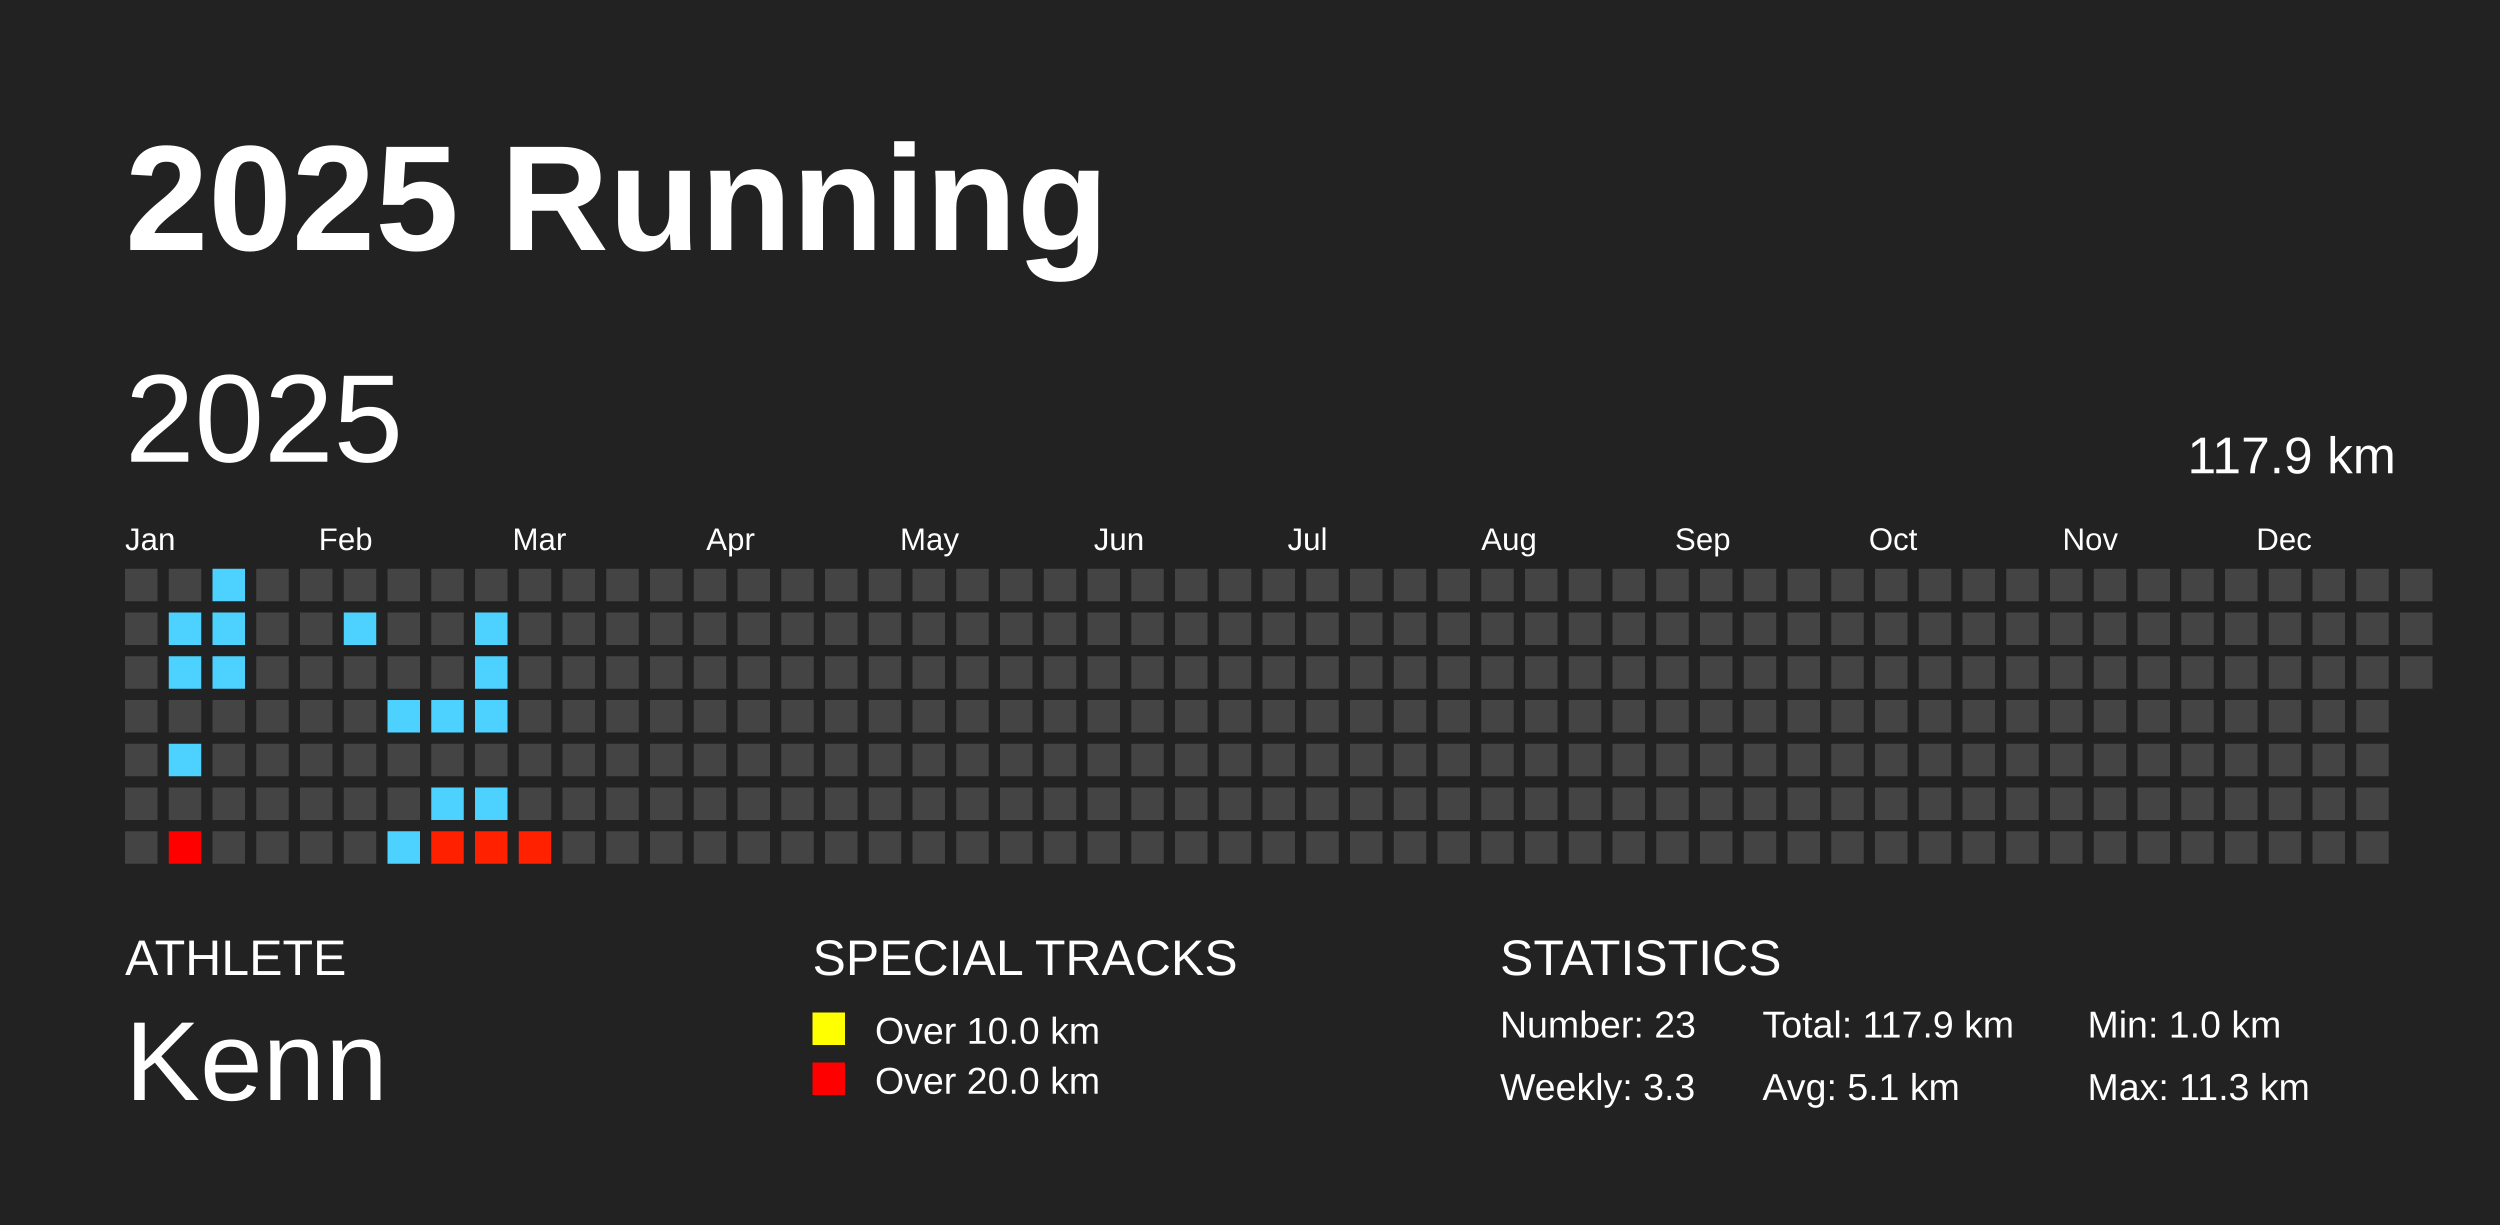
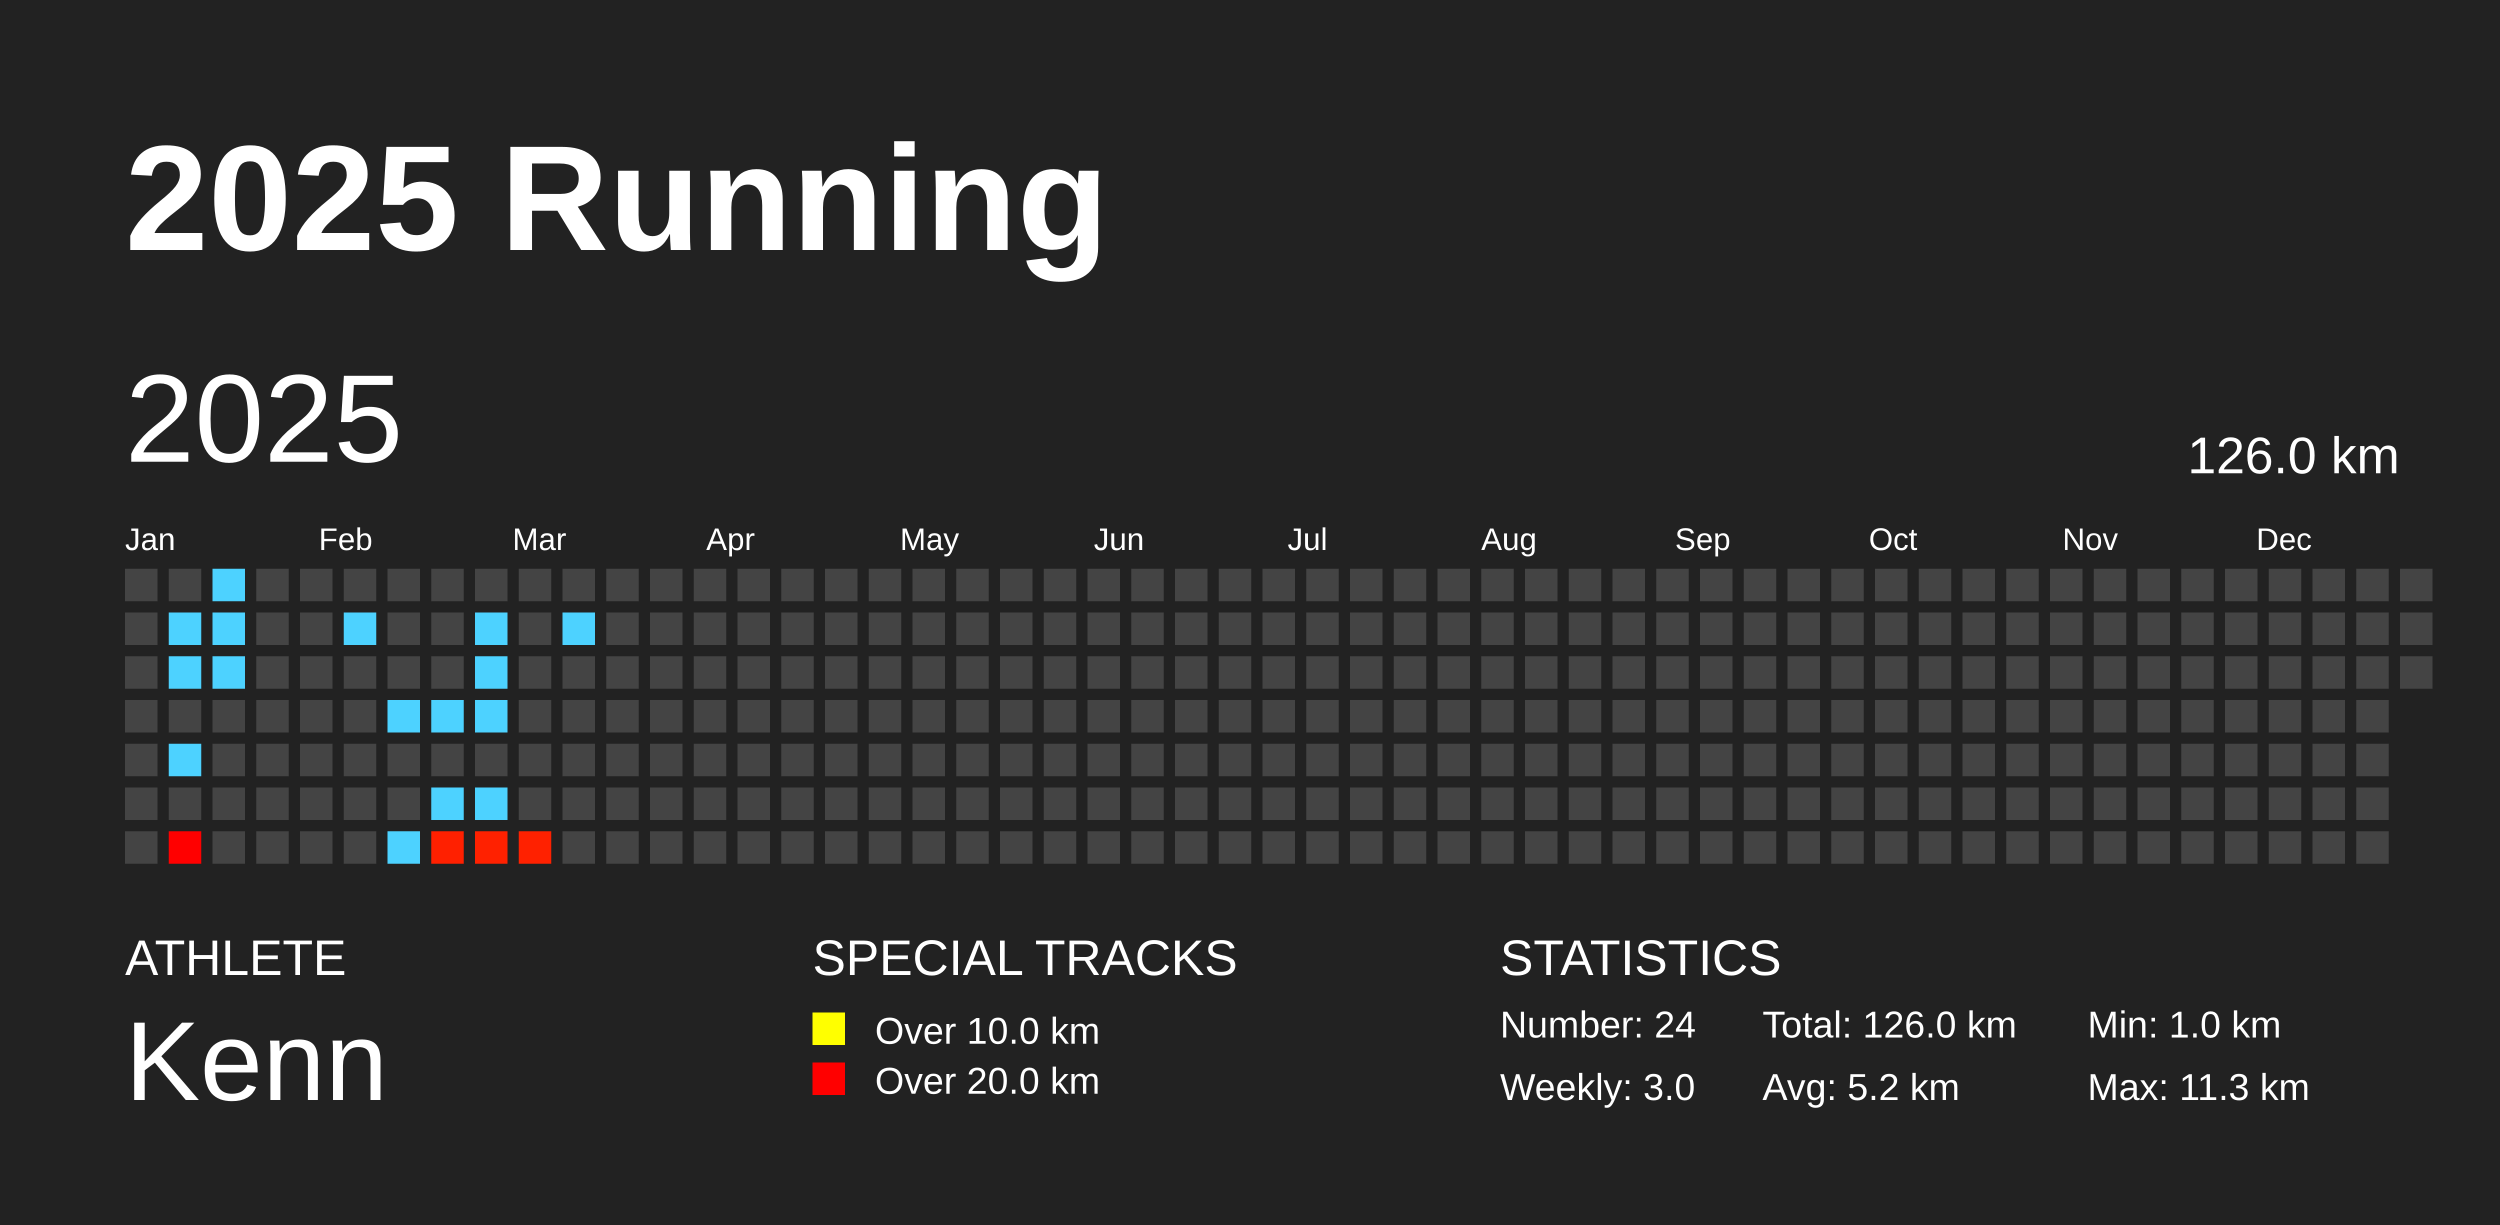
<svg xmlns="http://www.w3.org/2000/svg" baseProfile="full" height="98mm" version="1.1" viewBox="0,0,200,98" width="200mm">
  <defs />
  <rect fill="#222222" height="98" width="200" x="0" y="0" />
  <text fill="#FFFFFF" style="font-size:12px; font-family:Arial; font-weight:bold;" x="10" y="20">2025 Running</text>
  <text fill="#FFFFFF" style="font-size:4px; font-family:Arial" x="10" y="78">ATHLETE</text>
  <text fill="#FFFFFF" style="font-size:9px; font-family:Arial" x="10" y="88">Kenn</text>
  <text fill="#FFFFFF" style="font-size:4px; font-family:Arial" x="65" y="78">SPECIAL TRACKS</text>
  <rect fill="yellow" height="2.6" width="2.6" x="65" y="81" />
  <text fill="#FFFFFF" style="font-size:3px; font-family:Arial" x="70" y="83.5">Over 10.0 km</text>
  <rect fill="red" height="2.6" width="2.6" x="65" y="85" />
  <text fill="#FFFFFF" style="font-size:3px; font-family:Arial" x="70" y="87.5">Over 20.0 km</text>
  <text fill="#FFFFFF" style="font-size:4px; font-family:Arial" x="120" y="78">STATISTICS</text>
-   <text fill="#FFFFFF" style="font-size:3px; font-family:Arial" x="120" y="83">Number: 23</text>
-   <text fill="#FFFFFF" style="font-size:3px; font-family:Arial" x="120" y="88">Weekly: 3.3</text>
-   <text fill="#FFFFFF" style="font-size:3px; font-family:Arial" x="141" y="83">Total: 117.9 km</text>
-   <text fill="#FFFFFF" style="font-size:3px; font-family:Arial" x="141" y="88">Avg: 5.1 km</text>
+   <text fill="#FFFFFF" style="font-size:3px; font-family:Arial" x="120" y="83">Number: 24</text>
+   <text fill="#FFFFFF" style="font-size:3px; font-family:Arial" x="120" y="88">Weekly: 3.0</text>
+   <text fill="#FFFFFF" style="font-size:3px; font-family:Arial" x="141" y="83">Total: 126.0 km</text>
+   <text fill="#FFFFFF" style="font-size:3px; font-family:Arial" x="141" y="88">Avg: 5.2 km</text>
  <text fill="#FFFFFF" style="font-size:3px; font-family:Arial" x="167" y="83">Min: 1.0 km</text>
  <text fill="#FFFFFF" style="font-size:3px; font-family:Arial" x="167" y="88">Max: 11.3 km</text>
  <text dominant-baseline="hanging" fill="#FFFFFF" style="font-size:10.0px; font-family:Arial;" x="10" y="30">2025</text>
-   <text dominant-baseline="hanging" fill="#FFFFFF" style="font-size:4.125px; font-family:Arial;" x="175" y="35">117.9 km</text>
+   <text dominant-baseline="hanging" fill="#FFFFFF" style="font-size:4.125px; font-family:Arial;" x="175" y="35">126.0 km</text>
  <text fill="#FFFFFF" style="font-size:2.5px; font-family:Arial" x="10.0" y="44">Jan</text>
  <text fill="#FFFFFF" style="font-size:2.5px; font-family:Arial" x="25.5" y="44">Feb</text>
  <text fill="#FFFFFF" style="font-size:2.5px; font-family:Arial" x="41.0" y="44">Mar</text>
  <text fill="#FFFFFF" style="font-size:2.5px; font-family:Arial" x="56.5" y="44">Apr</text>
  <text fill="#FFFFFF" style="font-size:2.5px; font-family:Arial" x="72.0" y="44">May</text>
  <text fill="#FFFFFF" style="font-size:2.5px; font-family:Arial" x="87.5" y="44">Jun</text>
  <text fill="#FFFFFF" style="font-size:2.5px; font-family:Arial" x="103.0" y="44">Jul</text>
  <text fill="#FFFFFF" style="font-size:2.5px; font-family:Arial" x="118.5" y="44">Aug</text>
  <text fill="#FFFFFF" style="font-size:2.5px; font-family:Arial" x="134.0" y="44">Sep</text>
  <text fill="#FFFFFF" style="font-size:2.5px; font-family:Arial" x="149.5" y="44">Oct</text>
  <text fill="#FFFFFF" style="font-size:2.5px; font-family:Arial" x="165.0" y="44">Nov</text>
  <text fill="#FFFFFF" style="font-size:2.5px; font-family:Arial" x="180.5" y="44">Dec</text>
  <rect fill="#444444" height="2.6" width="2.6" x="10.0" y="45.5" />
  <rect fill="#444444" height="2.6" width="2.6" x="10.0" y="49.0" />
  <rect fill="#444444" height="2.6" width="2.6" x="10.0" y="52.5" />
  <rect fill="#444444" height="2.6" width="2.6" x="10.0" y="56.0" />
  <rect fill="#444444" height="2.6" width="2.6" x="10.0" y="59.5" />
  <rect fill="#444444" height="2.6" width="2.6" x="10.0" y="63.0" />
  <rect fill="#444444" height="2.6" width="2.6" x="10.0" y="66.5" />
  <rect fill="#444444" height="2.6" width="2.6" x="13.5" y="45.5" />
  <rect fill="#4dd2ff" height="2.6" width="2.6" x="13.5" y="49.0" />
  <rect fill="#4dd2ff" height="2.6" width="2.6" x="13.5" y="52.5" />
  <rect fill="#444444" height="2.6" width="2.6" x="13.5" y="56.0" />
  <rect fill="#4dd2ff" height="2.6" width="2.6" x="13.5" y="59.5" />
  <rect fill="#444444" height="2.6" width="2.6" x="13.5" y="63.0" />
  <rect fill="#ff0000" height="2.6" width="2.6" x="13.5" y="66.5" />
  <rect fill="#4dd2ff" height="2.6" width="2.6" x="17.0" y="45.5" />
  <rect fill="#4dd2ff" height="2.6" width="2.6" x="17.0" y="49.0" />
  <rect fill="#4dd2ff" height="2.6" width="2.6" x="17.0" y="52.5" />
  <rect fill="#444444" height="2.6" width="2.6" x="17.0" y="56.0" />
  <rect fill="#444444" height="2.6" width="2.6" x="17.0" y="59.5" />
  <rect fill="#444444" height="2.6" width="2.6" x="17.0" y="63.0" />
  <rect fill="#444444" height="2.6" width="2.6" x="17.0" y="66.5" />
  <rect fill="#444444" height="2.6" width="2.6" x="20.5" y="45.5" />
  <rect fill="#444444" height="2.6" width="2.6" x="20.5" y="49.0" />
  <rect fill="#444444" height="2.6" width="2.6" x="20.5" y="52.5" />
  <rect fill="#444444" height="2.6" width="2.6" x="20.5" y="56.0" />
  <rect fill="#444444" height="2.6" width="2.6" x="20.5" y="59.5" />
  <rect fill="#444444" height="2.6" width="2.6" x="20.5" y="63.0" />
  <rect fill="#444444" height="2.6" width="2.6" x="20.5" y="66.5" />
  <rect fill="#444444" height="2.6" width="2.6" x="24.0" y="45.5" />
  <rect fill="#444444" height="2.6" width="2.6" x="24.0" y="49.0" />
  <rect fill="#444444" height="2.6" width="2.6" x="24.0" y="52.5" />
  <rect fill="#444444" height="2.6" width="2.6" x="24.0" y="56.0" />
  <rect fill="#444444" height="2.6" width="2.6" x="24.0" y="59.5" />
  <rect fill="#444444" height="2.6" width="2.6" x="24.0" y="63.0" />
  <rect fill="#444444" height="2.6" width="2.6" x="24.0" y="66.5" />
  <rect fill="#444444" height="2.6" width="2.6" x="27.5" y="45.5" />
  <rect fill="#4dd2ff" height="2.6" width="2.6" x="27.5" y="49.0" />
  <rect fill="#444444" height="2.6" width="2.6" x="27.5" y="52.5" />
  <rect fill="#444444" height="2.6" width="2.6" x="27.5" y="56.0" />
  <rect fill="#444444" height="2.6" width="2.6" x="27.5" y="59.5" />
  <rect fill="#444444" height="2.6" width="2.6" x="27.5" y="63.0" />
  <rect fill="#444444" height="2.6" width="2.6" x="27.5" y="66.5" />
  <rect fill="#444444" height="2.6" width="2.6" x="31.0" y="45.5" />
  <rect fill="#444444" height="2.6" width="2.6" x="31.0" y="49.0" />
  <rect fill="#444444" height="2.6" width="2.6" x="31.0" y="52.5" />
  <rect fill="#4dd2ff" height="2.6" width="2.6" x="31.0" y="56.0" />
  <rect fill="#444444" height="2.6" width="2.6" x="31.0" y="59.5" />
  <rect fill="#444444" height="2.6" width="2.6" x="31.0" y="63.0" />
  <rect fill="#4dd2ff" height="2.6" width="2.6" x="31.0" y="66.5" />
  <rect fill="#444444" height="2.6" width="2.6" x="34.5" y="45.5" />
  <rect fill="#444444" height="2.6" width="2.6" x="34.5" y="49.0" />
  <rect fill="#444444" height="2.6" width="2.6" x="34.5" y="52.5" />
  <rect fill="#4dd2ff" height="2.6" width="2.6" x="34.5" y="56.0" />
  <rect fill="#444444" height="2.6" width="2.6" x="34.5" y="59.5" />
  <rect fill="#4dd2ff" height="2.6" width="2.6" x="34.5" y="63.0" />
  <rect fill="#ff2000" height="2.6" width="2.6" x="34.5" y="66.5" />
  <rect fill="#444444" height="2.6" width="2.6" x="38.0" y="45.5" />
  <rect fill="#4dd2ff" height="2.6" width="2.6" x="38.0" y="49.0" />
  <rect fill="#4dd2ff" height="2.6" width="2.6" x="38.0" y="52.5" />
  <rect fill="#4dd2ff" height="2.6" width="2.6" x="38.0" y="56.0" />
  <rect fill="#444444" height="2.6" width="2.6" x="38.0" y="59.5" />
  <rect fill="#4dd2ff" height="2.6" width="2.6" x="38.0" y="63.0" />
  <rect fill="#ff2100" height="2.6" width="2.6" x="38.0" y="66.5" />
  <rect fill="#444444" height="2.6" width="2.6" x="41.5" y="45.5" />
  <rect fill="#444444" height="2.6" width="2.6" x="41.5" y="49.0" />
  <rect fill="#444444" height="2.6" width="2.6" x="41.5" y="52.5" />
  <rect fill="#444444" height="2.6" width="2.6" x="41.5" y="56.0" />
  <rect fill="#444444" height="2.6" width="2.6" x="41.5" y="59.5" />
  <rect fill="#444444" height="2.6" width="2.6" x="41.5" y="63.0" />
  <rect fill="#ff2100" height="2.6" width="2.6" x="41.5" y="66.5" />
  <rect fill="#444444" height="2.6" width="2.6" x="45.0" y="45.5" />
-   <rect fill="#444444" height="2.6" width="2.6" x="45.0" y="49.0" />
+   <rect fill="#4dd2ff" height="2.6" width="2.6" x="45.0" y="49.0" />
  <rect fill="#444444" height="2.6" width="2.6" x="45.0" y="52.5" />
  <rect fill="#444444" height="2.6" width="2.6" x="45.0" y="56.0" />
  <rect fill="#444444" height="2.6" width="2.6" x="45.0" y="59.5" />
  <rect fill="#444444" height="2.6" width="2.6" x="45.0" y="63.0" />
  <rect fill="#444444" height="2.6" width="2.6" x="45.0" y="66.5" />
  <rect fill="#444444" height="2.6" width="2.6" x="48.5" y="45.5" />
  <rect fill="#444444" height="2.6" width="2.6" x="48.5" y="49.0" />
  <rect fill="#444444" height="2.6" width="2.6" x="48.5" y="52.5" />
  <rect fill="#444444" height="2.6" width="2.6" x="48.5" y="56.0" />
  <rect fill="#444444" height="2.6" width="2.6" x="48.5" y="59.5" />
  <rect fill="#444444" height="2.6" width="2.6" x="48.5" y="63.0" />
  <rect fill="#444444" height="2.6" width="2.6" x="48.5" y="66.5" />
  <rect fill="#444444" height="2.6" width="2.6" x="52.0" y="45.5" />
  <rect fill="#444444" height="2.6" width="2.6" x="52.0" y="49.0" />
  <rect fill="#444444" height="2.6" width="2.6" x="52.0" y="52.5" />
  <rect fill="#444444" height="2.6" width="2.6" x="52.0" y="56.0" />
  <rect fill="#444444" height="2.6" width="2.6" x="52.0" y="59.5" />
  <rect fill="#444444" height="2.6" width="2.6" x="52.0" y="63.0" />
  <rect fill="#444444" height="2.6" width="2.6" x="52.0" y="66.5" />
  <rect fill="#444444" height="2.6" width="2.6" x="55.5" y="45.5" />
  <rect fill="#444444" height="2.6" width="2.6" x="55.5" y="49.0" />
  <rect fill="#444444" height="2.6" width="2.6" x="55.5" y="52.5" />
  <rect fill="#444444" height="2.6" width="2.6" x="55.5" y="56.0" />
  <rect fill="#444444" height="2.6" width="2.6" x="55.5" y="59.5" />
  <rect fill="#444444" height="2.6" width="2.6" x="55.5" y="63.0" />
  <rect fill="#444444" height="2.6" width="2.6" x="55.5" y="66.5" />
  <rect fill="#444444" height="2.6" width="2.6" x="59.0" y="45.5" />
  <rect fill="#444444" height="2.6" width="2.6" x="59.0" y="49.0" />
  <rect fill="#444444" height="2.6" width="2.6" x="59.0" y="52.5" />
  <rect fill="#444444" height="2.6" width="2.6" x="59.0" y="56.0" />
  <rect fill="#444444" height="2.6" width="2.6" x="59.0" y="59.5" />
  <rect fill="#444444" height="2.6" width="2.6" x="59.0" y="63.0" />
  <rect fill="#444444" height="2.6" width="2.6" x="59.0" y="66.5" />
  <rect fill="#444444" height="2.6" width="2.6" x="62.5" y="45.5" />
  <rect fill="#444444" height="2.6" width="2.6" x="62.5" y="49.0" />
  <rect fill="#444444" height="2.6" width="2.6" x="62.5" y="52.5" />
  <rect fill="#444444" height="2.6" width="2.6" x="62.5" y="56.0" />
  <rect fill="#444444" height="2.6" width="2.6" x="62.5" y="59.5" />
  <rect fill="#444444" height="2.6" width="2.6" x="62.5" y="63.0" />
  <rect fill="#444444" height="2.6" width="2.6" x="62.5" y="66.5" />
  <rect fill="#444444" height="2.6" width="2.6" x="66.0" y="45.5" />
  <rect fill="#444444" height="2.6" width="2.6" x="66.0" y="49.0" />
  <rect fill="#444444" height="2.6" width="2.6" x="66.0" y="52.5" />
  <rect fill="#444444" height="2.6" width="2.6" x="66.0" y="56.0" />
  <rect fill="#444444" height="2.6" width="2.6" x="66.0" y="59.5" />
  <rect fill="#444444" height="2.6" width="2.6" x="66.0" y="63.0" />
  <rect fill="#444444" height="2.6" width="2.6" x="66.0" y="66.5" />
  <rect fill="#444444" height="2.6" width="2.6" x="69.5" y="45.5" />
  <rect fill="#444444" height="2.6" width="2.6" x="69.5" y="49.0" />
  <rect fill="#444444" height="2.6" width="2.6" x="69.5" y="52.5" />
  <rect fill="#444444" height="2.6" width="2.6" x="69.5" y="56.0" />
  <rect fill="#444444" height="2.6" width="2.6" x="69.5" y="59.5" />
  <rect fill="#444444" height="2.6" width="2.6" x="69.5" y="63.0" />
  <rect fill="#444444" height="2.6" width="2.6" x="69.5" y="66.5" />
  <rect fill="#444444" height="2.6" width="2.6" x="73.0" y="45.5" />
  <rect fill="#444444" height="2.6" width="2.6" x="73.0" y="49.0" />
  <rect fill="#444444" height="2.6" width="2.6" x="73.0" y="52.5" />
  <rect fill="#444444" height="2.6" width="2.6" x="73.0" y="56.0" />
  <rect fill="#444444" height="2.6" width="2.6" x="73.0" y="59.5" />
  <rect fill="#444444" height="2.6" width="2.6" x="73.0" y="63.0" />
  <rect fill="#444444" height="2.6" width="2.6" x="73.0" y="66.5" />
  <rect fill="#444444" height="2.6" width="2.6" x="76.5" y="45.5" />
  <rect fill="#444444" height="2.6" width="2.6" x="76.5" y="49.0" />
  <rect fill="#444444" height="2.6" width="2.6" x="76.5" y="52.5" />
  <rect fill="#444444" height="2.6" width="2.6" x="76.5" y="56.0" />
  <rect fill="#444444" height="2.6" width="2.6" x="76.5" y="59.5" />
  <rect fill="#444444" height="2.6" width="2.6" x="76.5" y="63.0" />
  <rect fill="#444444" height="2.6" width="2.6" x="76.5" y="66.5" />
  <rect fill="#444444" height="2.6" width="2.6" x="80.0" y="45.5" />
  <rect fill="#444444" height="2.6" width="2.6" x="80.0" y="49.0" />
  <rect fill="#444444" height="2.6" width="2.6" x="80.0" y="52.5" />
  <rect fill="#444444" height="2.6" width="2.6" x="80.0" y="56.0" />
  <rect fill="#444444" height="2.6" width="2.6" x="80.0" y="59.5" />
  <rect fill="#444444" height="2.6" width="2.6" x="80.0" y="63.0" />
  <rect fill="#444444" height="2.6" width="2.6" x="80.0" y="66.5" />
  <rect fill="#444444" height="2.6" width="2.6" x="83.5" y="45.5" />
  <rect fill="#444444" height="2.6" width="2.6" x="83.5" y="49.0" />
  <rect fill="#444444" height="2.6" width="2.6" x="83.5" y="52.5" />
  <rect fill="#444444" height="2.6" width="2.6" x="83.5" y="56.0" />
  <rect fill="#444444" height="2.6" width="2.6" x="83.5" y="59.5" />
  <rect fill="#444444" height="2.6" width="2.6" x="83.5" y="63.0" />
  <rect fill="#444444" height="2.6" width="2.6" x="83.5" y="66.5" />
  <rect fill="#444444" height="2.6" width="2.6" x="87.0" y="45.5" />
  <rect fill="#444444" height="2.6" width="2.6" x="87.0" y="49.0" />
  <rect fill="#444444" height="2.6" width="2.6" x="87.0" y="52.5" />
  <rect fill="#444444" height="2.6" width="2.6" x="87.0" y="56.0" />
  <rect fill="#444444" height="2.6" width="2.6" x="87.0" y="59.5" />
  <rect fill="#444444" height="2.6" width="2.6" x="87.0" y="63.0" />
  <rect fill="#444444" height="2.6" width="2.6" x="87.0" y="66.5" />
  <rect fill="#444444" height="2.6" width="2.6" x="90.5" y="45.5" />
  <rect fill="#444444" height="2.6" width="2.6" x="90.5" y="49.0" />
  <rect fill="#444444" height="2.6" width="2.6" x="90.5" y="52.5" />
  <rect fill="#444444" height="2.6" width="2.6" x="90.5" y="56.0" />
  <rect fill="#444444" height="2.6" width="2.6" x="90.5" y="59.5" />
  <rect fill="#444444" height="2.6" width="2.6" x="90.5" y="63.0" />
  <rect fill="#444444" height="2.6" width="2.6" x="90.5" y="66.5" />
  <rect fill="#444444" height="2.6" width="2.6" x="94.0" y="45.5" />
  <rect fill="#444444" height="2.6" width="2.6" x="94.0" y="49.0" />
  <rect fill="#444444" height="2.6" width="2.6" x="94.0" y="52.5" />
  <rect fill="#444444" height="2.6" width="2.6" x="94.0" y="56.0" />
  <rect fill="#444444" height="2.6" width="2.6" x="94.0" y="59.5" />
  <rect fill="#444444" height="2.6" width="2.6" x="94.0" y="63.0" />
  <rect fill="#444444" height="2.6" width="2.6" x="94.0" y="66.5" />
  <rect fill="#444444" height="2.6" width="2.6" x="97.5" y="45.5" />
  <rect fill="#444444" height="2.6" width="2.6" x="97.5" y="49.0" />
  <rect fill="#444444" height="2.6" width="2.6" x="97.5" y="52.5" />
  <rect fill="#444444" height="2.6" width="2.6" x="97.5" y="56.0" />
  <rect fill="#444444" height="2.6" width="2.6" x="97.5" y="59.5" />
  <rect fill="#444444" height="2.6" width="2.6" x="97.5" y="63.0" />
  <rect fill="#444444" height="2.6" width="2.6" x="97.5" y="66.5" />
  <rect fill="#444444" height="2.6" width="2.6" x="101.0" y="45.5" />
  <rect fill="#444444" height="2.6" width="2.6" x="101.0" y="49.0" />
  <rect fill="#444444" height="2.6" width="2.6" x="101.0" y="52.5" />
  <rect fill="#444444" height="2.6" width="2.6" x="101.0" y="56.0" />
  <rect fill="#444444" height="2.6" width="2.6" x="101.0" y="59.5" />
  <rect fill="#444444" height="2.6" width="2.6" x="101.0" y="63.0" />
  <rect fill="#444444" height="2.6" width="2.6" x="101.0" y="66.5" />
  <rect fill="#444444" height="2.6" width="2.6" x="104.5" y="45.5" />
  <rect fill="#444444" height="2.6" width="2.6" x="104.5" y="49.0" />
  <rect fill="#444444" height="2.6" width="2.6" x="104.5" y="52.5" />
  <rect fill="#444444" height="2.6" width="2.6" x="104.5" y="56.0" />
  <rect fill="#444444" height="2.6" width="2.6" x="104.5" y="59.5" />
  <rect fill="#444444" height="2.6" width="2.6" x="104.5" y="63.0" />
  <rect fill="#444444" height="2.6" width="2.6" x="104.5" y="66.5" />
  <rect fill="#444444" height="2.6" width="2.6" x="108.0" y="45.5" />
  <rect fill="#444444" height="2.6" width="2.6" x="108.0" y="49.0" />
  <rect fill="#444444" height="2.6" width="2.6" x="108.0" y="52.5" />
  <rect fill="#444444" height="2.6" width="2.6" x="108.0" y="56.0" />
  <rect fill="#444444" height="2.6" width="2.6" x="108.0" y="59.5" />
  <rect fill="#444444" height="2.6" width="2.6" x="108.0" y="63.0" />
  <rect fill="#444444" height="2.6" width="2.6" x="108.0" y="66.5" />
  <rect fill="#444444" height="2.6" width="2.6" x="111.5" y="45.5" />
  <rect fill="#444444" height="2.6" width="2.6" x="111.5" y="49.0" />
  <rect fill="#444444" height="2.6" width="2.6" x="111.5" y="52.5" />
  <rect fill="#444444" height="2.6" width="2.6" x="111.5" y="56.0" />
  <rect fill="#444444" height="2.6" width="2.6" x="111.5" y="59.5" />
  <rect fill="#444444" height="2.6" width="2.6" x="111.5" y="63.0" />
  <rect fill="#444444" height="2.6" width="2.6" x="111.5" y="66.5" />
  <rect fill="#444444" height="2.6" width="2.6" x="115.0" y="45.5" />
  <rect fill="#444444" height="2.6" width="2.6" x="115.0" y="49.0" />
  <rect fill="#444444" height="2.6" width="2.6" x="115.0" y="52.5" />
  <rect fill="#444444" height="2.6" width="2.6" x="115.0" y="56.0" />
  <rect fill="#444444" height="2.6" width="2.6" x="115.0" y="59.5" />
  <rect fill="#444444" height="2.6" width="2.6" x="115.0" y="63.0" />
  <rect fill="#444444" height="2.6" width="2.6" x="115.0" y="66.5" />
  <rect fill="#444444" height="2.6" width="2.6" x="118.5" y="45.5" />
  <rect fill="#444444" height="2.6" width="2.6" x="118.5" y="49.0" />
  <rect fill="#444444" height="2.6" width="2.6" x="118.5" y="52.5" />
  <rect fill="#444444" height="2.6" width="2.6" x="118.5" y="56.0" />
  <rect fill="#444444" height="2.6" width="2.6" x="118.5" y="59.5" />
  <rect fill="#444444" height="2.6" width="2.6" x="118.5" y="63.0" />
  <rect fill="#444444" height="2.6" width="2.6" x="118.5" y="66.5" />
  <rect fill="#444444" height="2.6" width="2.6" x="122.0" y="45.5" />
  <rect fill="#444444" height="2.6" width="2.6" x="122.0" y="49.0" />
  <rect fill="#444444" height="2.6" width="2.6" x="122.0" y="52.5" />
  <rect fill="#444444" height="2.6" width="2.6" x="122.0" y="56.0" />
  <rect fill="#444444" height="2.6" width="2.6" x="122.0" y="59.5" />
  <rect fill="#444444" height="2.6" width="2.6" x="122.0" y="63.0" />
  <rect fill="#444444" height="2.6" width="2.6" x="122.0" y="66.5" />
  <rect fill="#444444" height="2.6" width="2.6" x="125.5" y="45.5" />
  <rect fill="#444444" height="2.6" width="2.6" x="125.5" y="49.0" />
  <rect fill="#444444" height="2.6" width="2.6" x="125.5" y="52.5" />
  <rect fill="#444444" height="2.6" width="2.6" x="125.5" y="56.0" />
  <rect fill="#444444" height="2.6" width="2.6" x="125.5" y="59.5" />
  <rect fill="#444444" height="2.6" width="2.6" x="125.5" y="63.0" />
  <rect fill="#444444" height="2.6" width="2.6" x="125.5" y="66.5" />
  <rect fill="#444444" height="2.6" width="2.6" x="129.0" y="45.5" />
  <rect fill="#444444" height="2.6" width="2.6" x="129.0" y="49.0" />
  <rect fill="#444444" height="2.6" width="2.6" x="129.0" y="52.5" />
  <rect fill="#444444" height="2.6" width="2.6" x="129.0" y="56.0" />
  <rect fill="#444444" height="2.6" width="2.6" x="129.0" y="59.5" />
  <rect fill="#444444" height="2.6" width="2.6" x="129.0" y="63.0" />
  <rect fill="#444444" height="2.6" width="2.6" x="129.0" y="66.5" />
  <rect fill="#444444" height="2.6" width="2.6" x="132.5" y="45.5" />
  <rect fill="#444444" height="2.6" width="2.6" x="132.5" y="49.0" />
  <rect fill="#444444" height="2.6" width="2.6" x="132.5" y="52.5" />
  <rect fill="#444444" height="2.6" width="2.6" x="132.5" y="56.0" />
  <rect fill="#444444" height="2.6" width="2.6" x="132.5" y="59.5" />
  <rect fill="#444444" height="2.6" width="2.6" x="132.5" y="63.0" />
  <rect fill="#444444" height="2.6" width="2.6" x="132.5" y="66.5" />
  <rect fill="#444444" height="2.6" width="2.6" x="136.0" y="45.5" />
  <rect fill="#444444" height="2.6" width="2.6" x="136.0" y="49.0" />
  <rect fill="#444444" height="2.6" width="2.6" x="136.0" y="52.5" />
  <rect fill="#444444" height="2.6" width="2.6" x="136.0" y="56.0" />
  <rect fill="#444444" height="2.6" width="2.6" x="136.0" y="59.5" />
  <rect fill="#444444" height="2.6" width="2.6" x="136.0" y="63.0" />
  <rect fill="#444444" height="2.6" width="2.6" x="136.0" y="66.5" />
  <rect fill="#444444" height="2.6" width="2.6" x="139.5" y="45.5" />
  <rect fill="#444444" height="2.6" width="2.6" x="139.5" y="49.0" />
  <rect fill="#444444" height="2.6" width="2.6" x="139.5" y="52.5" />
  <rect fill="#444444" height="2.6" width="2.6" x="139.5" y="56.0" />
  <rect fill="#444444" height="2.6" width="2.6" x="139.5" y="59.5" />
  <rect fill="#444444" height="2.6" width="2.6" x="139.5" y="63.0" />
  <rect fill="#444444" height="2.6" width="2.6" x="139.5" y="66.5" />
  <rect fill="#444444" height="2.6" width="2.6" x="143.0" y="45.5" />
  <rect fill="#444444" height="2.6" width="2.6" x="143.0" y="49.0" />
  <rect fill="#444444" height="2.6" width="2.6" x="143.0" y="52.5" />
  <rect fill="#444444" height="2.6" width="2.6" x="143.0" y="56.0" />
  <rect fill="#444444" height="2.6" width="2.6" x="143.0" y="59.5" />
  <rect fill="#444444" height="2.6" width="2.6" x="143.0" y="63.0" />
  <rect fill="#444444" height="2.6" width="2.6" x="143.0" y="66.5" />
  <rect fill="#444444" height="2.6" width="2.6" x="146.5" y="45.5" />
  <rect fill="#444444" height="2.6" width="2.6" x="146.5" y="49.0" />
  <rect fill="#444444" height="2.6" width="2.6" x="146.5" y="52.5" />
  <rect fill="#444444" height="2.6" width="2.6" x="146.5" y="56.0" />
  <rect fill="#444444" height="2.6" width="2.6" x="146.5" y="59.5" />
  <rect fill="#444444" height="2.6" width="2.6" x="146.5" y="63.0" />
  <rect fill="#444444" height="2.6" width="2.6" x="146.5" y="66.5" />
  <rect fill="#444444" height="2.6" width="2.6" x="150.0" y="45.5" />
  <rect fill="#444444" height="2.6" width="2.6" x="150.0" y="49.0" />
  <rect fill="#444444" height="2.6" width="2.6" x="150.0" y="52.5" />
  <rect fill="#444444" height="2.6" width="2.6" x="150.0" y="56.0" />
  <rect fill="#444444" height="2.6" width="2.6" x="150.0" y="59.5" />
  <rect fill="#444444" height="2.6" width="2.6" x="150.0" y="63.0" />
  <rect fill="#444444" height="2.6" width="2.6" x="150.0" y="66.5" />
  <rect fill="#444444" height="2.6" width="2.6" x="153.5" y="45.5" />
  <rect fill="#444444" height="2.6" width="2.6" x="153.5" y="49.0" />
  <rect fill="#444444" height="2.6" width="2.6" x="153.5" y="52.5" />
  <rect fill="#444444" height="2.6" width="2.6" x="153.5" y="56.0" />
  <rect fill="#444444" height="2.6" width="2.6" x="153.5" y="59.5" />
  <rect fill="#444444" height="2.6" width="2.6" x="153.5" y="63.0" />
  <rect fill="#444444" height="2.6" width="2.6" x="153.5" y="66.5" />
  <rect fill="#444444" height="2.6" width="2.6" x="157.0" y="45.5" />
  <rect fill="#444444" height="2.6" width="2.6" x="157.0" y="49.0" />
  <rect fill="#444444" height="2.6" width="2.6" x="157.0" y="52.5" />
  <rect fill="#444444" height="2.6" width="2.6" x="157.0" y="56.0" />
  <rect fill="#444444" height="2.6" width="2.6" x="157.0" y="59.5" />
  <rect fill="#444444" height="2.6" width="2.6" x="157.0" y="63.0" />
  <rect fill="#444444" height="2.6" width="2.6" x="157.0" y="66.5" />
  <rect fill="#444444" height="2.6" width="2.6" x="160.5" y="45.5" />
  <rect fill="#444444" height="2.6" width="2.6" x="160.5" y="49.0" />
  <rect fill="#444444" height="2.6" width="2.6" x="160.5" y="52.5" />
  <rect fill="#444444" height="2.6" width="2.6" x="160.5" y="56.0" />
  <rect fill="#444444" height="2.6" width="2.6" x="160.5" y="59.5" />
  <rect fill="#444444" height="2.6" width="2.6" x="160.5" y="63.0" />
  <rect fill="#444444" height="2.6" width="2.6" x="160.5" y="66.5" />
  <rect fill="#444444" height="2.6" width="2.6" x="164.0" y="45.5" />
  <rect fill="#444444" height="2.6" width="2.6" x="164.0" y="49.0" />
  <rect fill="#444444" height="2.6" width="2.6" x="164.0" y="52.5" />
  <rect fill="#444444" height="2.6" width="2.6" x="164.0" y="56.0" />
  <rect fill="#444444" height="2.6" width="2.6" x="164.0" y="59.5" />
  <rect fill="#444444" height="2.6" width="2.6" x="164.0" y="63.0" />
  <rect fill="#444444" height="2.6" width="2.6" x="164.0" y="66.5" />
  <rect fill="#444444" height="2.6" width="2.6" x="167.5" y="45.5" />
  <rect fill="#444444" height="2.6" width="2.6" x="167.5" y="49.0" />
  <rect fill="#444444" height="2.6" width="2.6" x="167.5" y="52.5" />
  <rect fill="#444444" height="2.6" width="2.6" x="167.5" y="56.0" />
  <rect fill="#444444" height="2.6" width="2.6" x="167.5" y="59.5" />
  <rect fill="#444444" height="2.6" width="2.6" x="167.5" y="63.0" />
  <rect fill="#444444" height="2.6" width="2.6" x="167.5" y="66.5" />
  <rect fill="#444444" height="2.6" width="2.6" x="171.0" y="45.5" />
  <rect fill="#444444" height="2.6" width="2.6" x="171.0" y="49.0" />
  <rect fill="#444444" height="2.6" width="2.6" x="171.0" y="52.5" />
  <rect fill="#444444" height="2.6" width="2.6" x="171.0" y="56.0" />
  <rect fill="#444444" height="2.6" width="2.6" x="171.0" y="59.5" />
  <rect fill="#444444" height="2.6" width="2.6" x="171.0" y="63.0" />
  <rect fill="#444444" height="2.6" width="2.6" x="171.0" y="66.5" />
  <rect fill="#444444" height="2.6" width="2.6" x="174.5" y="45.5" />
  <rect fill="#444444" height="2.6" width="2.6" x="174.5" y="49.0" />
  <rect fill="#444444" height="2.6" width="2.6" x="174.5" y="52.5" />
  <rect fill="#444444" height="2.6" width="2.6" x="174.5" y="56.0" />
  <rect fill="#444444" height="2.6" width="2.6" x="174.5" y="59.5" />
  <rect fill="#444444" height="2.6" width="2.6" x="174.5" y="63.0" />
  <rect fill="#444444" height="2.6" width="2.6" x="174.5" y="66.5" />
  <rect fill="#444444" height="2.6" width="2.6" x="178.0" y="45.5" />
  <rect fill="#444444" height="2.6" width="2.6" x="178.0" y="49.0" />
  <rect fill="#444444" height="2.6" width="2.6" x="178.0" y="52.5" />
  <rect fill="#444444" height="2.6" width="2.6" x="178.0" y="56.0" />
  <rect fill="#444444" height="2.6" width="2.6" x="178.0" y="59.5" />
  <rect fill="#444444" height="2.6" width="2.6" x="178.0" y="63.0" />
  <rect fill="#444444" height="2.6" width="2.6" x="178.0" y="66.5" />
  <rect fill="#444444" height="2.6" width="2.6" x="181.5" y="45.5" />
  <rect fill="#444444" height="2.6" width="2.6" x="181.5" y="49.0" />
  <rect fill="#444444" height="2.6" width="2.6" x="181.5" y="52.5" />
  <rect fill="#444444" height="2.6" width="2.6" x="181.5" y="56.0" />
  <rect fill="#444444" height="2.6" width="2.6" x="181.5" y="59.5" />
  <rect fill="#444444" height="2.6" width="2.6" x="181.5" y="63.0" />
  <rect fill="#444444" height="2.6" width="2.6" x="181.5" y="66.5" />
  <rect fill="#444444" height="2.6" width="2.6" x="185.0" y="45.5" />
  <rect fill="#444444" height="2.6" width="2.6" x="185.0" y="49.0" />
  <rect fill="#444444" height="2.6" width="2.6" x="185.0" y="52.5" />
  <rect fill="#444444" height="2.6" width="2.6" x="185.0" y="56.0" />
  <rect fill="#444444" height="2.6" width="2.6" x="185.0" y="59.5" />
  <rect fill="#444444" height="2.6" width="2.6" x="185.0" y="63.0" />
  <rect fill="#444444" height="2.6" width="2.6" x="185.0" y="66.5" />
  <rect fill="#444444" height="2.6" width="2.6" x="188.5" y="45.5" />
  <rect fill="#444444" height="2.6" width="2.6" x="188.5" y="49.0" />
  <rect fill="#444444" height="2.6" width="2.6" x="188.5" y="52.5" />
  <rect fill="#444444" height="2.6" width="2.6" x="188.5" y="56.0" />
  <rect fill="#444444" height="2.6" width="2.6" x="188.5" y="59.5" />
  <rect fill="#444444" height="2.6" width="2.6" x="188.5" y="63.0" />
  <rect fill="#444444" height="2.6" width="2.6" x="188.5" y="66.5" />
  <rect fill="#444444" height="2.6" width="2.6" x="192.0" y="45.5" />
  <rect fill="#444444" height="2.6" width="2.6" x="192.0" y="49.0" />
  <rect fill="#444444" height="2.6" width="2.6" x="192.0" y="52.5" />
</svg>
